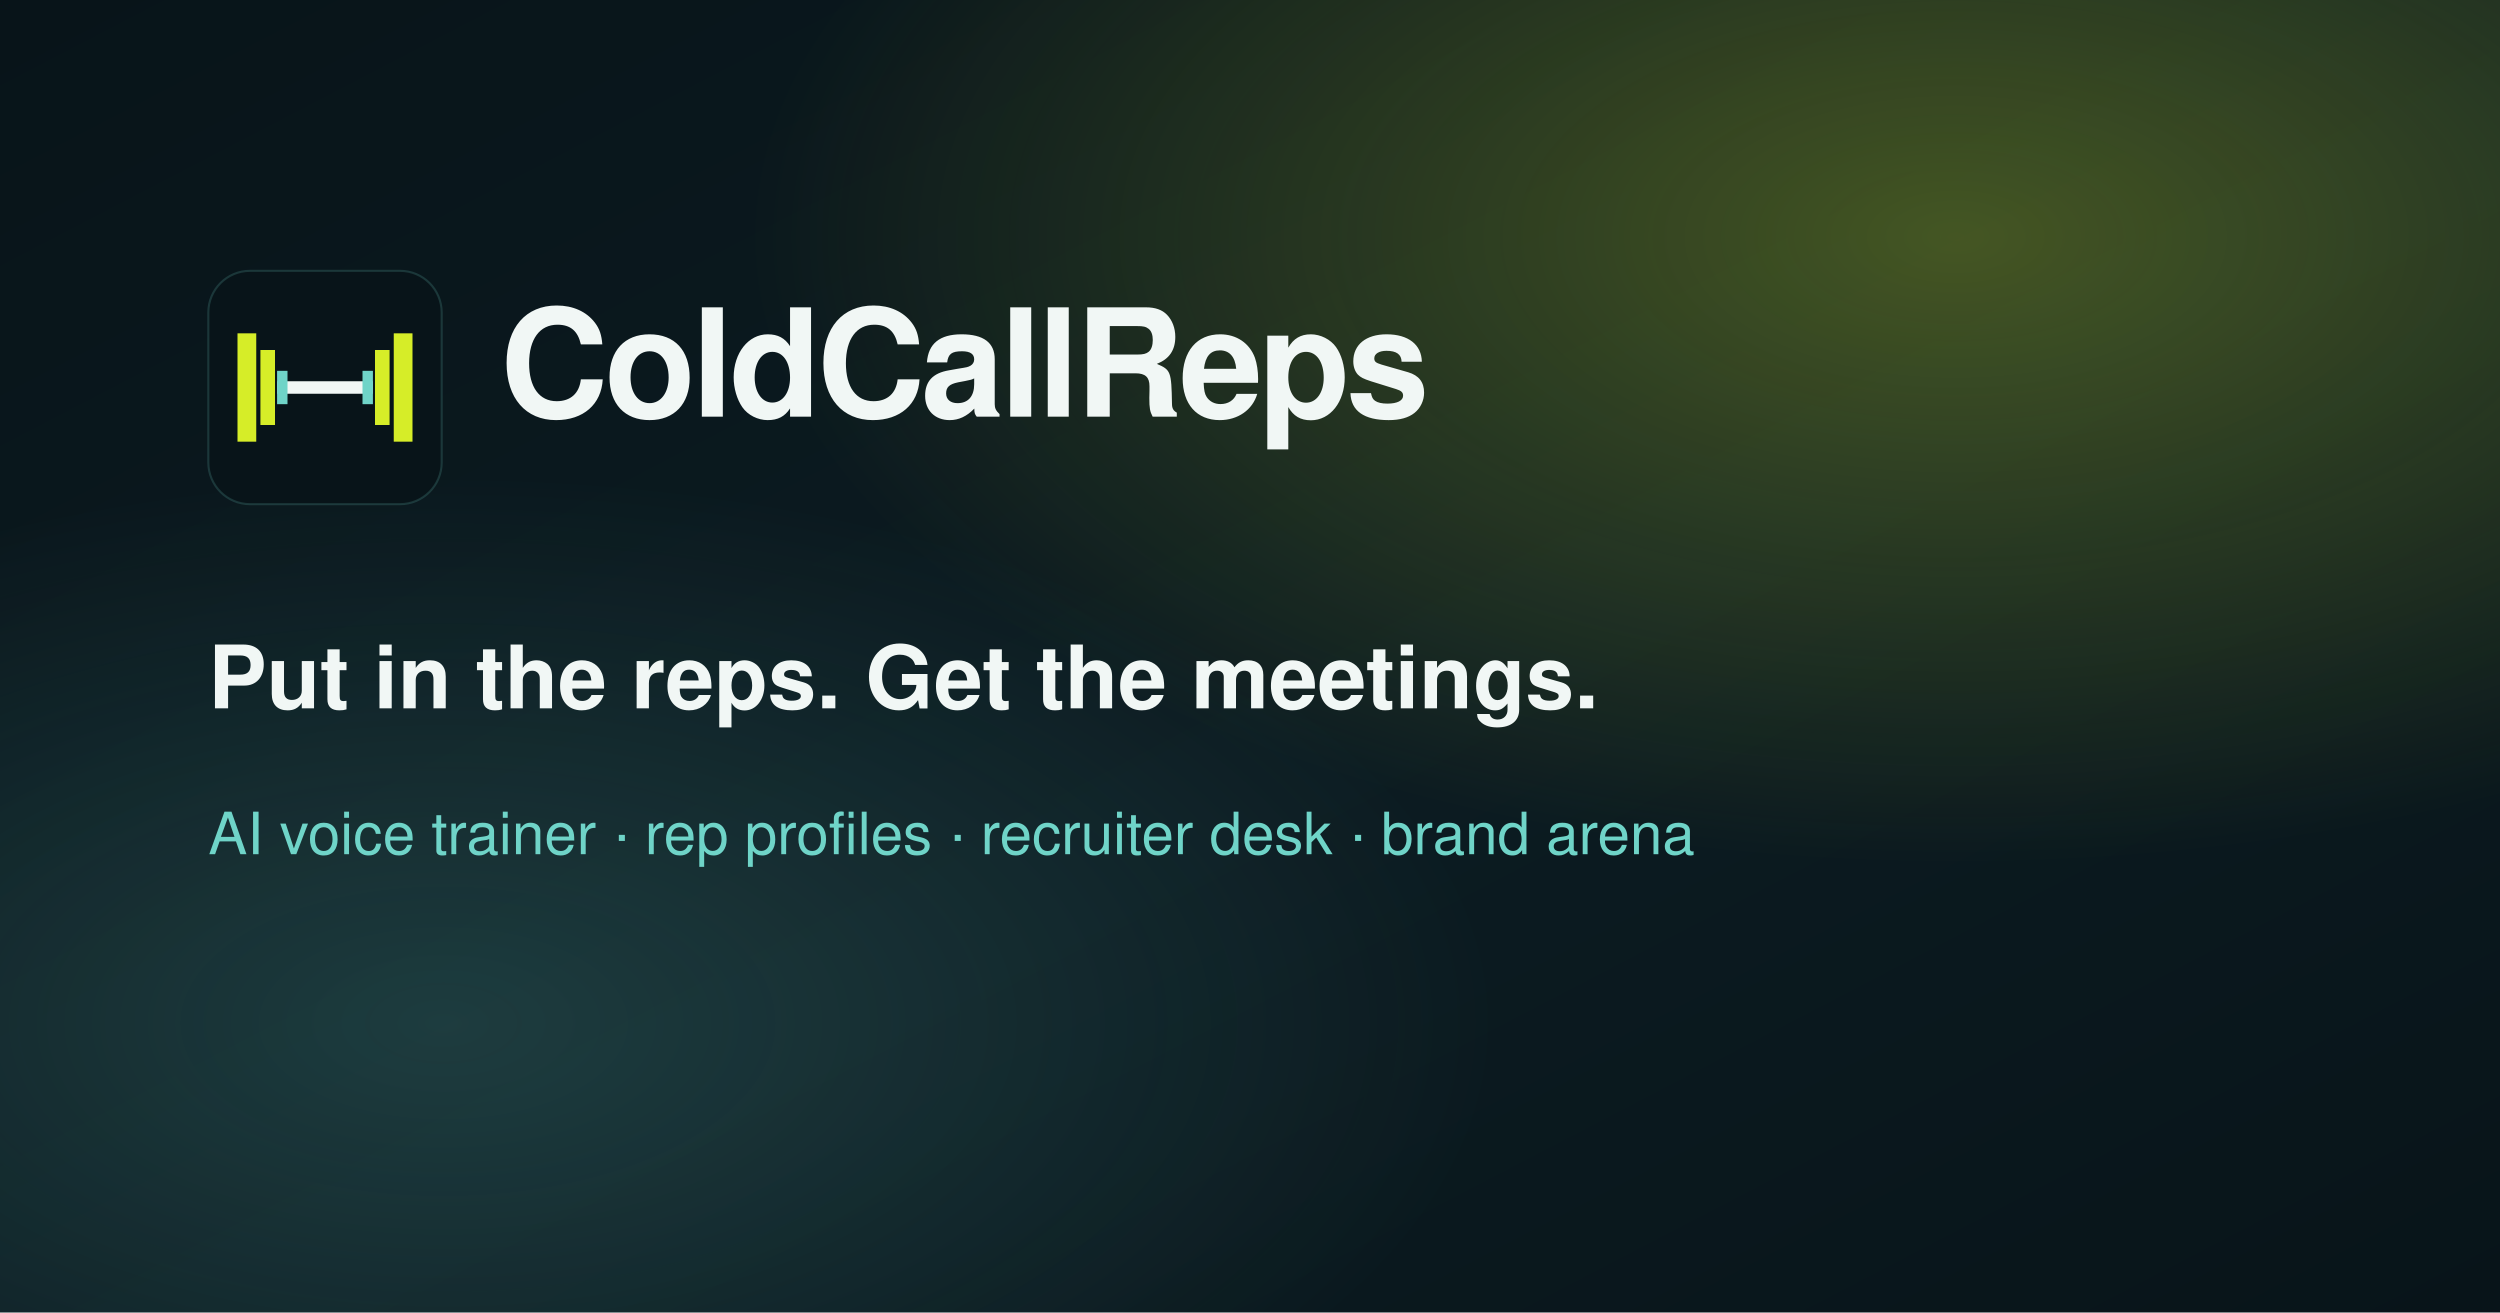
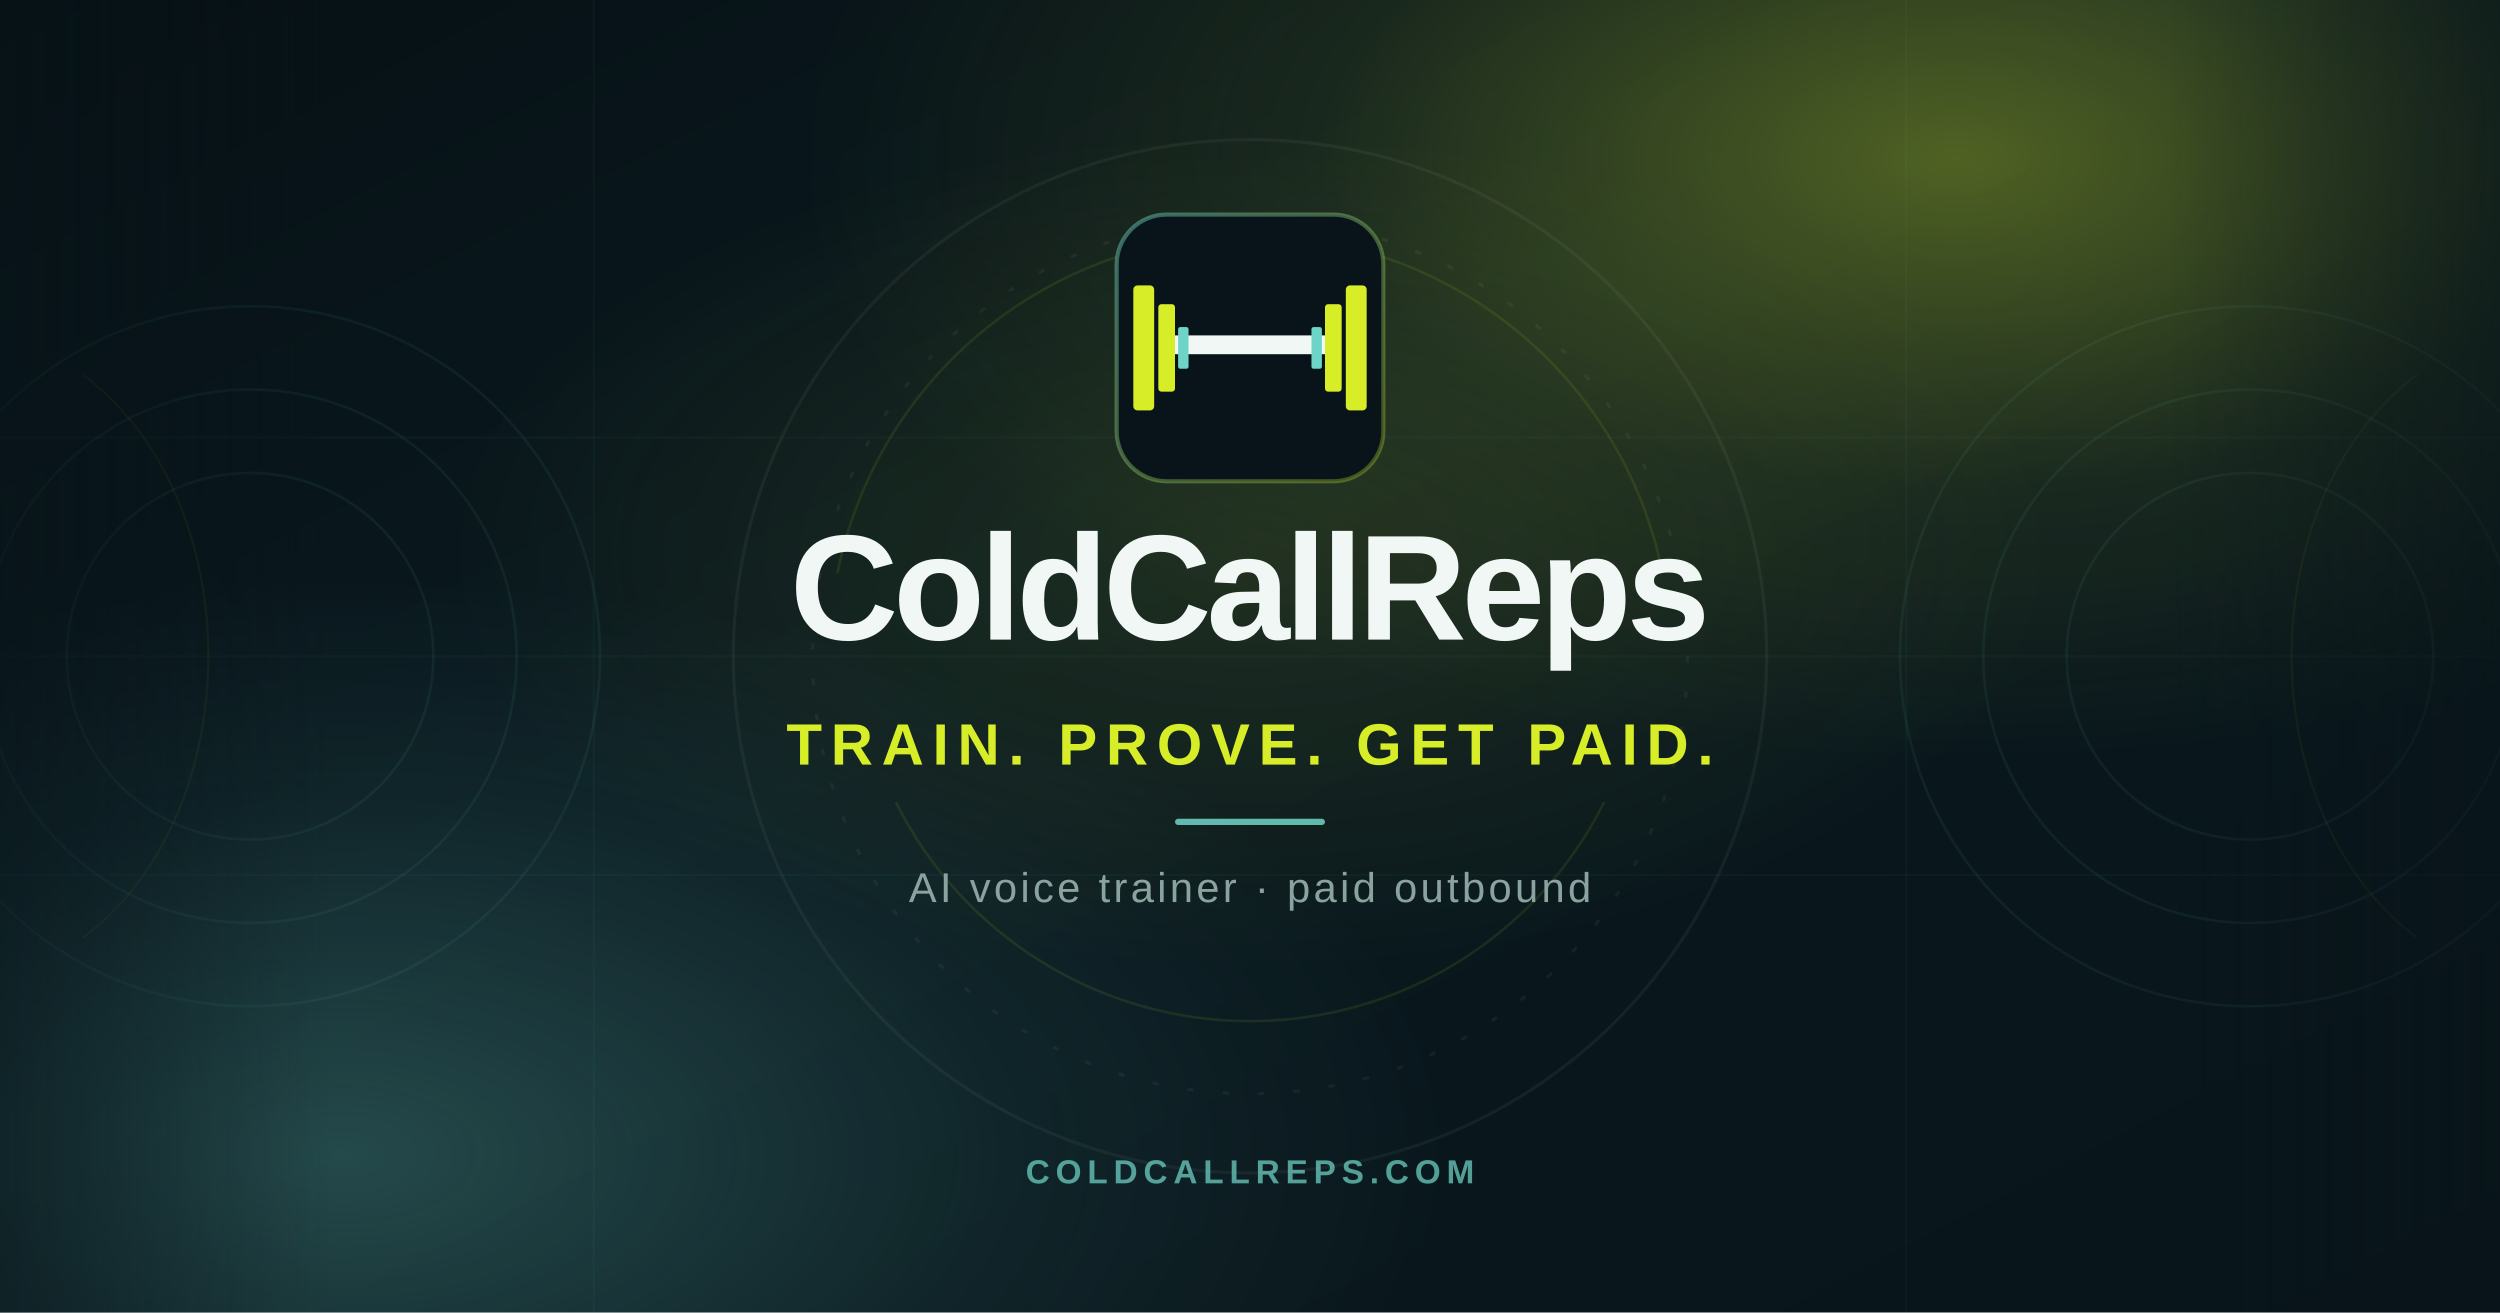
- <svg xmlns="http://www.w3.org/2000/svg" width="1200" height="630" viewBox="0 0 1200 630">
+ <svg xmlns="http://www.w3.org/2000/svg" width="1200" height="630" viewBox="0 0 1200 630" role="img" aria-label="ColdCallReps — Train. Prove. Get Paid.">
  <defs>
-     <linearGradient id="g" x1="0" y1="0" x2="1" y2="1">
-       <stop offset="0%" stop-color="#081419" />
-       <stop offset="55%" stop-color="#0c1c22" />
+     <linearGradient id="bg" x1="0" y1="0" x2="1" y2="1">
+       <stop offset="0%" stop-color="#061014" />
+       <stop offset="42%" stop-color="#0a1a20" />
      <stop offset="100%" stop-color="#081419" />
    </linearGradient>
-     <radialGradient id="o" cx="78%" cy="18%" r="48%">
-       <stop offset="0%" stop-color="#d6ed28" stop-opacity="0.28" />
+     <radialGradient id="glowChartreuse" cx="78%" cy="12%" r="46%">
+       <stop offset="0%" stop-color="#d6ed28" stop-opacity="0.34" />
+       <stop offset="55%" stop-color="#d6ed28" stop-opacity="0.08" />
      <stop offset="100%" stop-color="#d6ed28" stop-opacity="0" />
    </radialGradient>
-     <radialGradient id="m" cx="18%" cy="78%" r="42%">
-       <stop offset="0%" stop-color="#6fd4c8" stop-opacity="0.18" />
+     <radialGradient id="glowTeal" cx="14%" cy="88%" r="44%">
+       <stop offset="0%" stop-color="#6fd4c8" stop-opacity="0.26" />
+       <stop offset="60%" stop-color="#6fd4c8" stop-opacity="0.07" />
      <stop offset="100%" stop-color="#6fd4c8" stop-opacity="0" />
    </radialGradient>
+     <radialGradient id="coreGlow" cx="50%" cy="42%" r="32%">
+       <stop offset="0%" stop-color="#d6ed28" stop-opacity="0.10" />
+       <stop offset="100%" stop-color="#d6ed28" stop-opacity="0" />
+     </radialGradient>
+     <linearGradient id="edgeFadeL" x1="0" y1="0.5" x2="1" y2="0.5">
+       <stop offset="0%" stop-color="#081419" stop-opacity="0.55" />
+       <stop offset="100%" stop-color="#081419" stop-opacity="0" />
+     </linearGradient>
+     <linearGradient id="edgeFadeR" x1="1" y1="0.5" x2="0" y2="0.5">
+       <stop offset="0%" stop-color="#081419" stop-opacity="0.55" />
+       <stop offset="100%" stop-color="#081419" stop-opacity="0" />
+     </linearGradient>
+     <linearGradient id="tileStroke" x1="0" y1="0" x2="1" y2="1">
+       <stop offset="0%" stop-color="#6fd4c8" stop-opacity="0.45" />
+       <stop offset="100%" stop-color="#d6ed28" stop-opacity="0.28" />
+     </linearGradient>
+     <filter id="softBlur" x="-20%" y="-20%" width="140%" height="140%">
+       <feGaussianBlur stdDeviation="28" />
+     </filter>
  </defs>
-   <rect width="1200" height="630" fill="url(#g)" />
-   <rect width="1200" height="630" fill="url(#o)" />
-   <rect width="1200" height="630" fill="url(#m)" />
-   <rect x="100" y="130" width="112" height="112" rx="20" fill="#081419" stroke="rgba(111,212,200,0.18)" />
-   <rect x="133" y="183" width="46" height="6" fill="#f1f7f5" />
-   <rect x="114" y="160" width="9" height="52" fill="#d6ed28" />
-   <rect x="125" y="168" width="7" height="36" fill="#d6ed28" />
-   <rect x="133" y="178" width="5" height="16" fill="#6fd4c8" />
-   <rect x="174" y="178" width="5" height="16" fill="#6fd4c8" />
-   <rect x="180" y="168" width="7" height="36" fill="#d6ed28" />
-   <rect x="189" y="160" width="9" height="52" fill="#d6ed28" />
-   <text x="240" y="200" font-family="Helvetica, Arial, sans-serif" font-size="72" font-weight="800" fill="#f1f7f5" letter-spacing="-2">ColdCallReps</text>
-   <text x="100" y="340" font-family="Helvetica, Arial, sans-serif" font-size="42" font-weight="600" fill="#f1f7f5">Put in the reps. Get the meetings.</text>
-   <text x="100" y="410" font-family="Helvetica, Arial, sans-serif" font-size="28" fill="#6fd4c8">AI voice trainer · rep profiles · recruiter desk · brand arena</text>
+   <rect width="1200" height="630" fill="url(#bg)" />
+   <rect width="1200" height="630" fill="url(#glowChartreuse)" />
+   <rect width="1200" height="630" fill="url(#glowTeal)" />
+   <rect width="1200" height="630" fill="url(#coreGlow)" />
+   <g fill="none" stroke="#6fd4c8" stroke-opacity="0.07" stroke-width="1.25">
+     <circle cx="120" cy="315" r="168" />
+     <circle cx="120" cy="315" r="128" />
+     <circle cx="120" cy="315" r="88" />
+     <circle cx="1080" cy="315" r="168" />
+     <circle cx="1080" cy="315" r="128" />
+     <circle cx="1080" cy="315" r="88" />
+   </g>
+   <g fill="none" stroke="#d6ed28" stroke-opacity="0.06" stroke-width="1">
+     <path d="M40 180 C120 240,120 390,40 450" />
+     <path d="M1160 180 C1080 240,1080 390,1160 450" />
+   </g>
+   <g stroke="#6fd4c8" stroke-opacity="0.035" stroke-width="1">
+     <path d="M0 210 H1200" />
+     <path d="M0 315 H1200" />
+     <path d="M0 420 H1200" />
+     <path d="M285 0 V630" />
+     <path d="M915 0 V630" />
+   </g>
+   <rect width="160" height="630" fill="url(#edgeFadeL)" />
+   <rect x="1040" width="160" height="630" fill="url(#edgeFadeR)" />
+   <g transform="translate(600 315)">
+     <g fill="none" stroke="#f1f7f5" stroke-opacity="0.05" stroke-width="1.5">
+       <circle r="248" />
+       <circle r="210" stroke-dasharray="3 14" />
+     </g>
+     <g fill="none" stroke="#d6ed28" stroke-opacity="0.09" stroke-width="1.25">
+       <path d="M-198 -40 A202 202 0 0 1 198 -40" />
+       <path d="M-170 70 A190 190 0 0 0 170 70" />
+     </g>
+     <g transform="translate(0 -148)">
+       <rect x="-64" y="-64" width="128" height="128" rx="24" fill="#081419" stroke="url(#tileStroke)" stroke-width="2" />
+       <rect x="-38" y="-6" width="76" height="9" rx="1.5" fill="#f1f7f5" />
+       <rect x="-56" y="-30" width="10" height="60" rx="2" fill="#d6ed28" />
+       <rect x="-44" y="-21" width="8" height="42" rx="1.5" fill="#d6ed28" />
+       <rect x="-34.5" y="-10" width="5" height="20" rx="1" fill="#6fd4c8" />
+       <rect x="29.5" y="-10" width="5" height="20" rx="1" fill="#6fd4c8" />
+       <rect x="36" y="-21" width="8" height="42" rx="1.5" fill="#d6ed28" />
+       <rect x="46" y="-30" width="10" height="60" rx="2" fill="#d6ed28" />
+     </g>
+     <text y="-8" text-anchor="middle" font-family="Bricolage Grotesque, Avenir Next, Segoe UI, Helvetica Neue, Arial, sans-serif" font-size="72" font-weight="800" letter-spacing="-2.4" fill="#f1f7f5">ColdCallReps</text>
+     <text y="52" text-anchor="middle" font-family="Bricolage Grotesque, Avenir Next, Segoe UI, Helvetica Neue, Arial, sans-serif" font-size="28" font-weight="700" letter-spacing="4.2" fill="#d6ed28">TRAIN. PROVE. GET PAID.</text>
+     <rect x="-36" y="78" width="72" height="3" rx="1.5" fill="#6fd4c8" fill-opacity="0.85" />
+     <text y="118" text-anchor="middle" font-family="DM Sans, Avenir Next, Segoe UI, Helvetica Neue, Arial, sans-serif" font-size="20" font-weight="500" letter-spacing="1.6" fill="#8aa3a0">AI voice trainer · paid outbound</text>
+   </g>
+   <text x="600" y="568" text-anchor="middle" font-family="DM Sans, Avenir Next, Segoe UI, Helvetica Neue, Arial, sans-serif" font-size="16" font-weight="600" letter-spacing="2.8" fill="#6fd4c8" fill-opacity="0.72">COLDCALLREPS.COM</text>
</svg>
